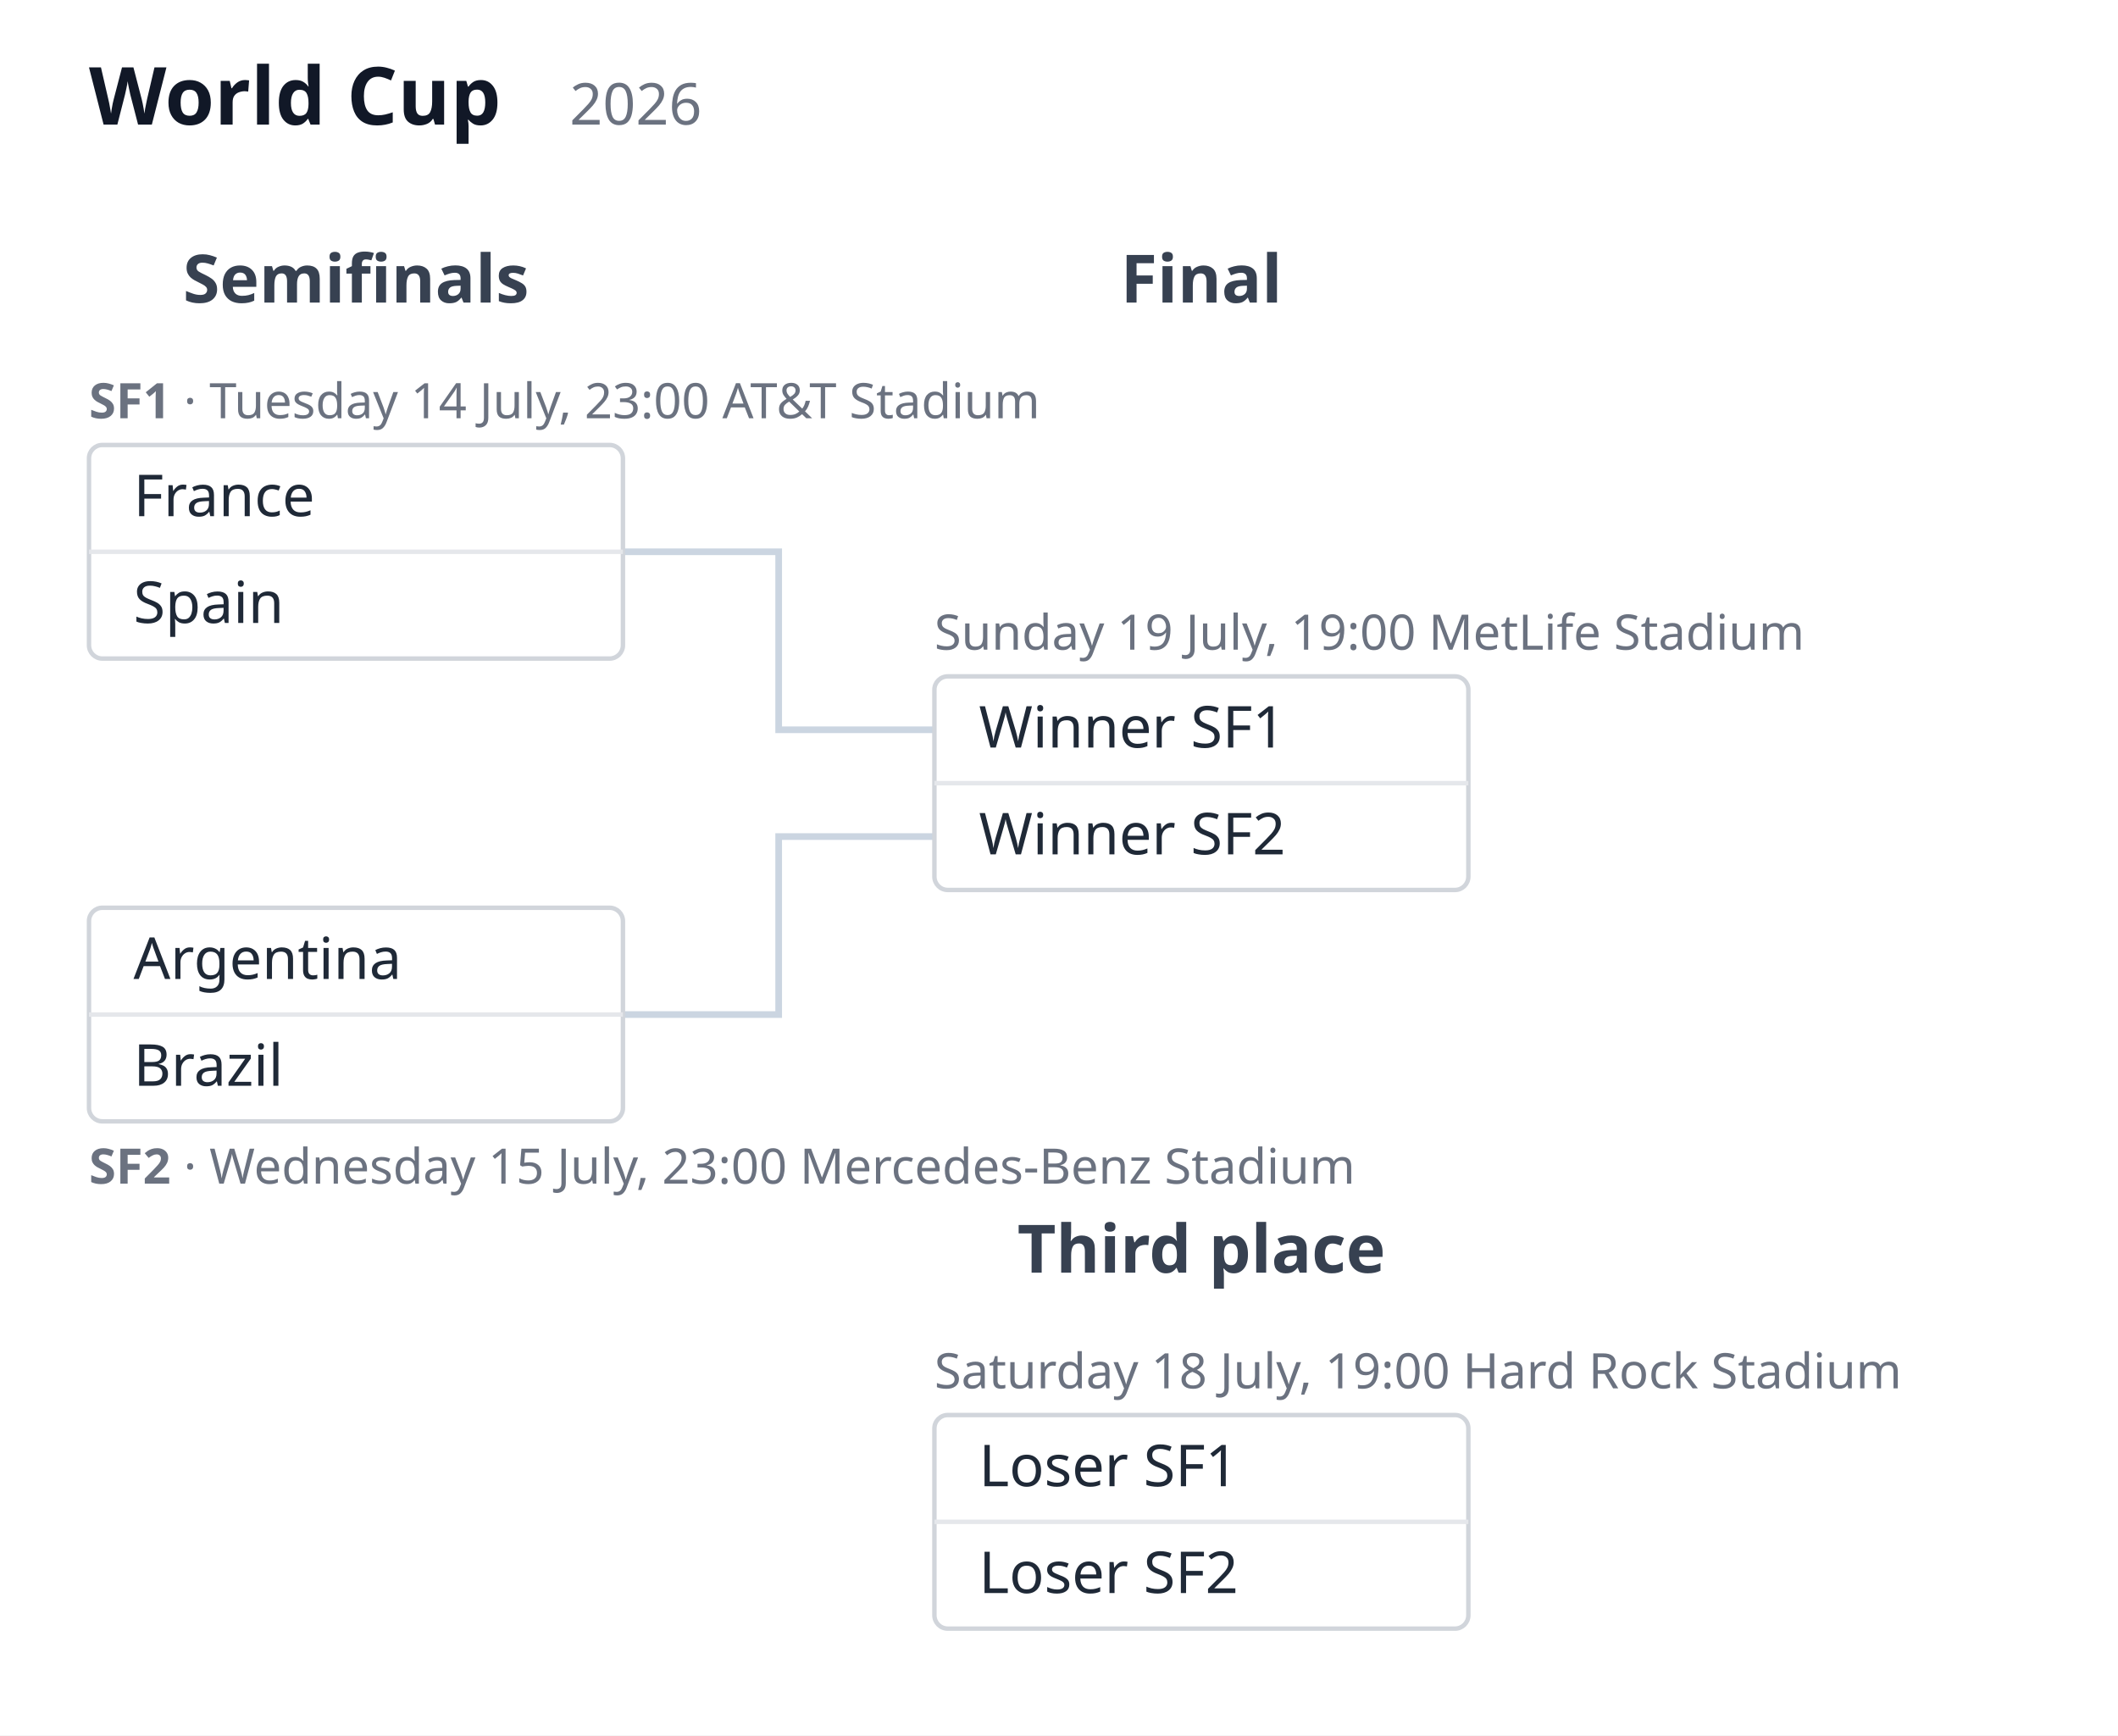
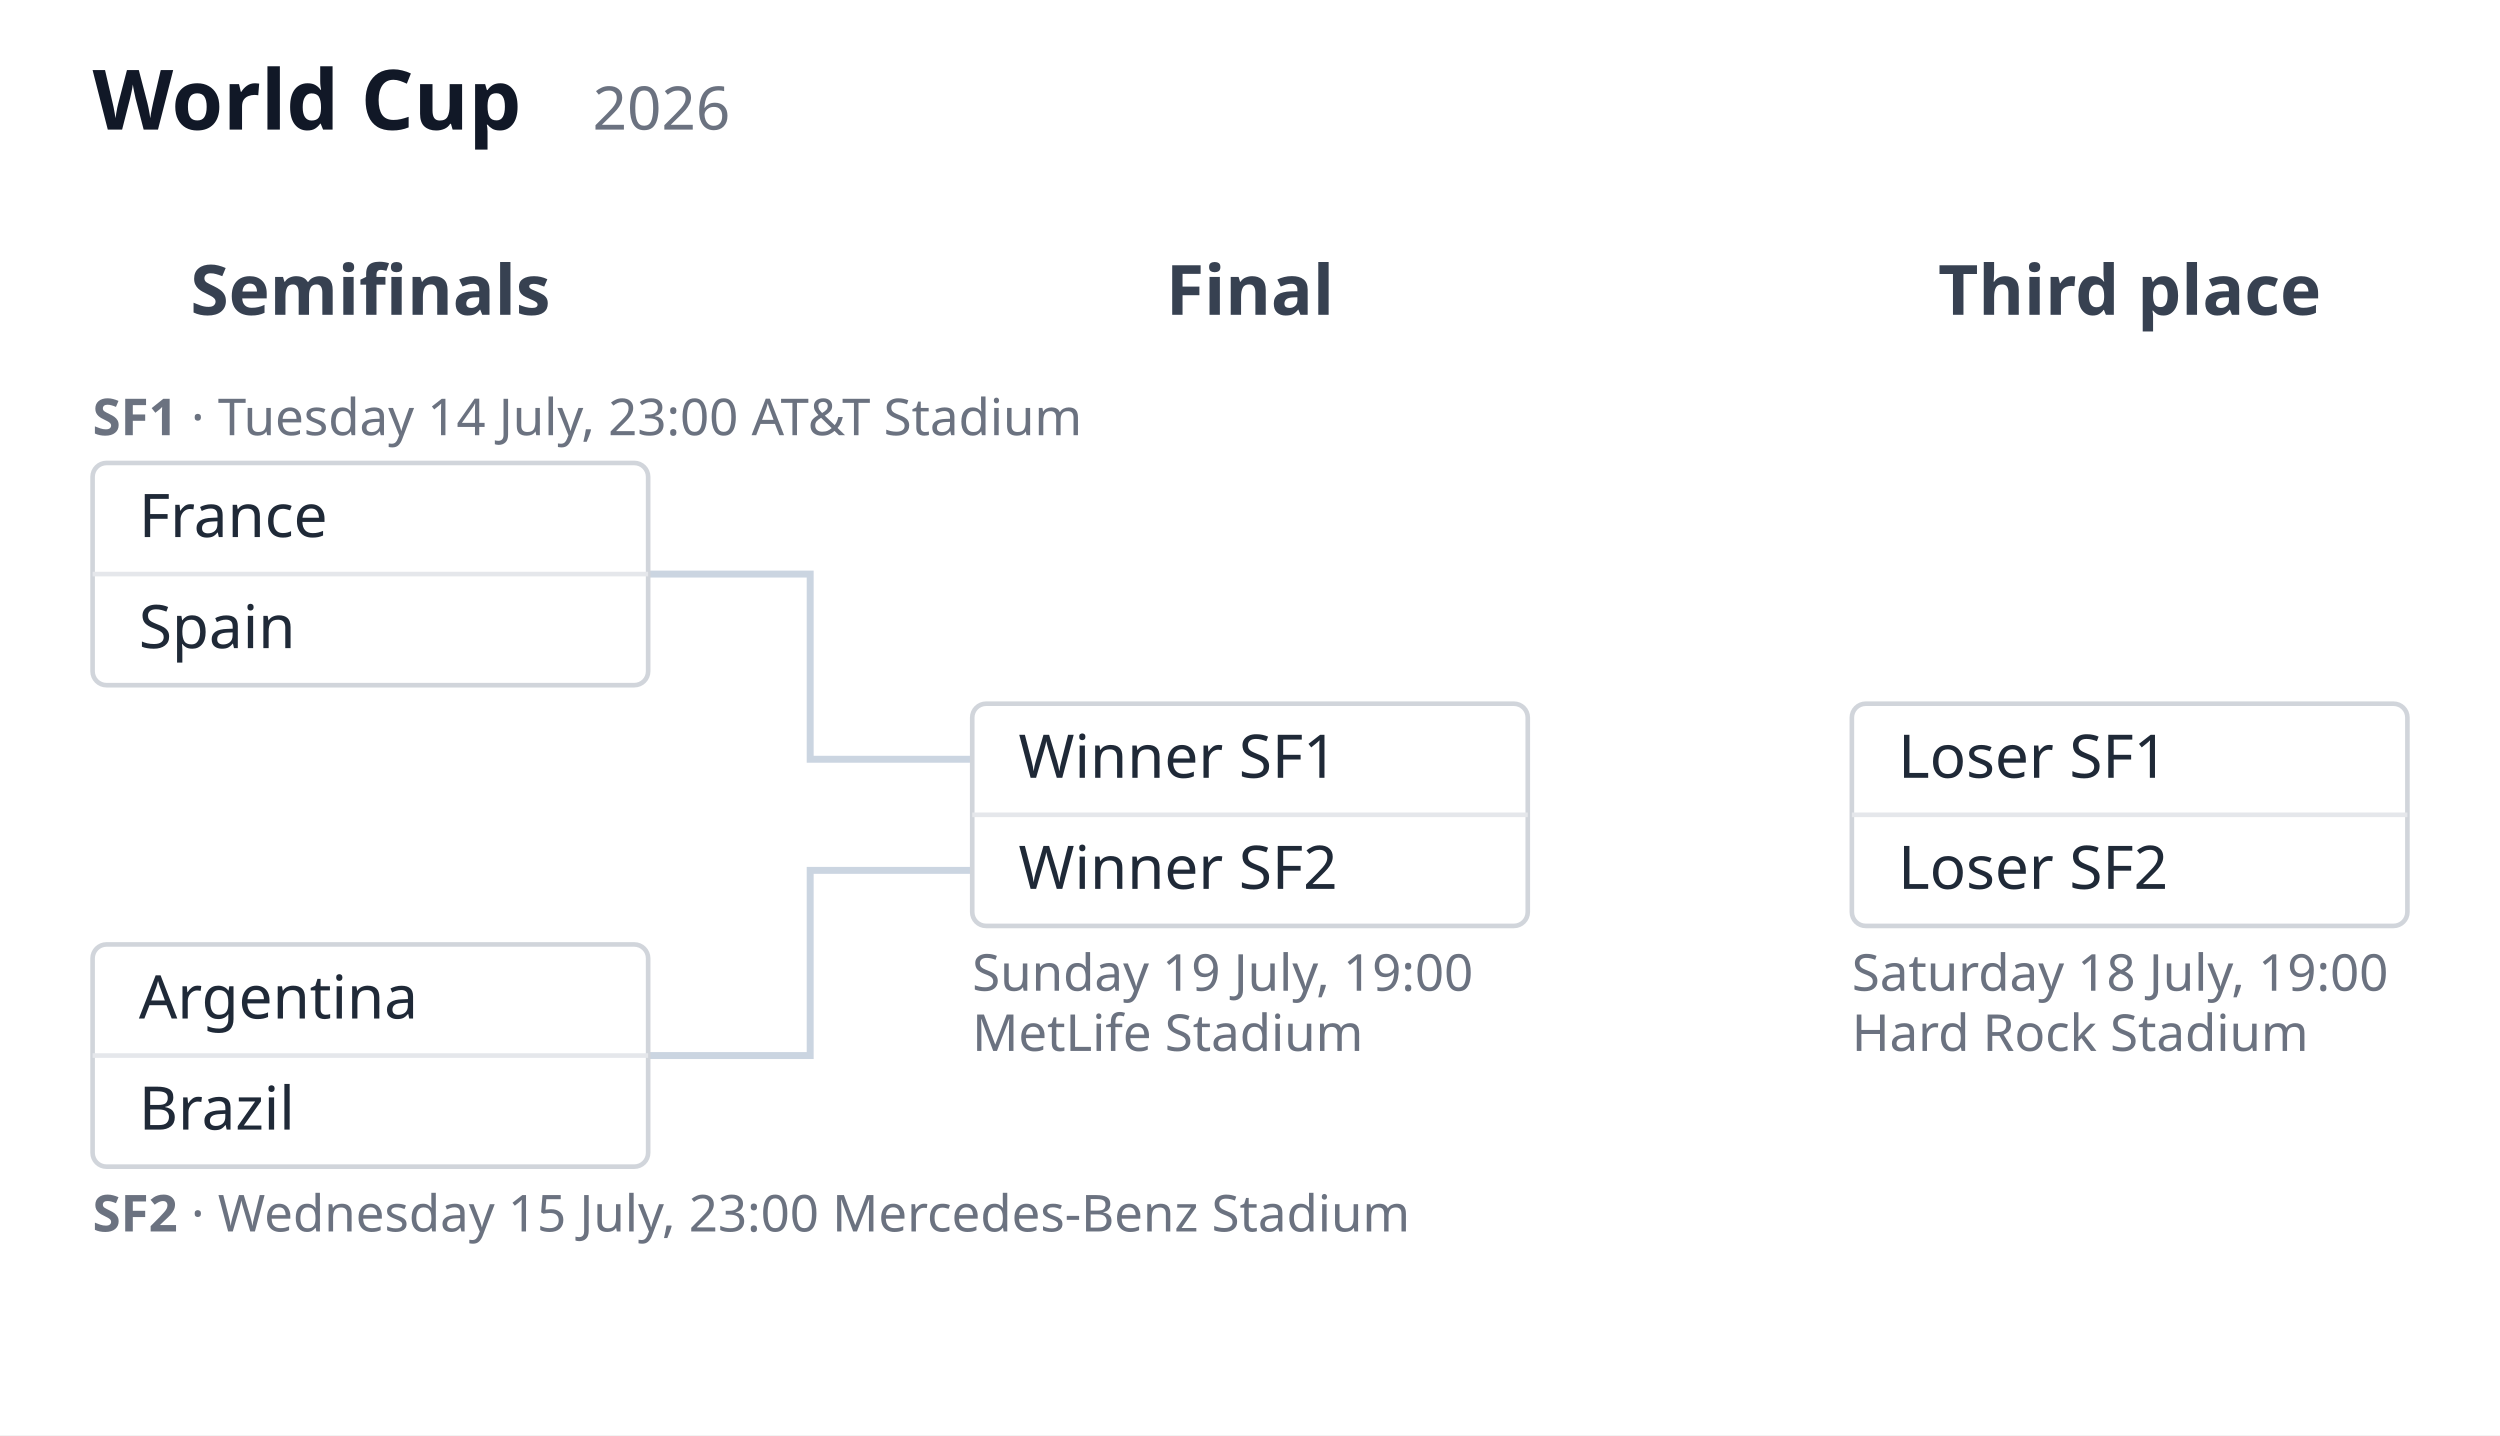
- <svg xmlns="http://www.w3.org/2000/svg" viewBox="0 0 476 390" width="476" height="390" font-family="sans-serif">
+ <svg xmlns="http://www.w3.org/2000/svg" viewBox="0 0 540 310" width="540" height="310" font-family="sans-serif">
  <style>
  .pd-bg { fill: #ffffff; }
  .pd-title { font: 600 18px sans-serif; fill: #111827; }
  .pd-season { font: 400 13px sans-serif; fill: #6b7280; }
  .pd-header { font: 600 15px sans-serif; fill: #374151; text-anchor: middle; }
  .pd-meta { font: 400 11px sans-serif; fill: #6b7280; }
  .pd-meta-id { font-weight: 700; }
  .pd-box { fill: #ffffff; stroke: #d1d5db; stroke-width: 1; }
  .pd-divider { stroke: #e5e7eb; stroke-width: 1; }
  .pd-team { font: 400 13px sans-serif; fill: #1f2937; }
  .pd-score { font: 400 13px sans-serif; fill: #1f2937; text-anchor: end; }
  .pd-pens { font-size: 11px; }
  .pd-win .pd-team, .pd-win .pd-score { font-weight: 700; fill: #065f46; }
  .pd-crest-frame { fill: none; stroke: #d1d5db; stroke-width: 1; }
  .pd-link { fill: none; stroke: #cbd5e1; stroke-width: 1.5; }
  @media (prefers-color-scheme: dark) {
    .pd-bg { fill: #0f172a; }
    .pd-title { fill: #f8fafc; }
    .pd-season { fill: #94a3b8; }
    .pd-header { fill: #cbd5e1; }
    .pd-meta { fill: #94a3b8; }
    .pd-box { fill: #1e293b; stroke: #334155; }
    .pd-divider { stroke: #334155; }
    .pd-team { fill: #e5e7eb; }
    .pd-score { fill: #e5e7eb; }
    .pd-win .pd-team, .pd-win .pd-score { fill: #34d399; }
    .pd-crest-frame { stroke: #334155; }
    .pd-link { stroke: #475569; }
  }</style>
-   <rect class="pd-bg" width="476" height="390" />
+   <rect class="pd-bg" width="540" height="310" />
  <text class="pd-title" x="20" y="28">World Cup</text>
  <text class="pd-season" x="128" y="28">2026</text>
  <text class="pd-header" x="80" y="68">Semifinals</text>
  <text class="pd-header" x="270" y="68">Final</text>
-   <text class="pd-header" x="270" y="286">Third place</text>
+   <text class="pd-header" x="460" y="68">Third place</text>
  <path class="pd-link" d="M 140 124 L 175 124 L 175 164 L 210 164" />
  <path class="pd-link" d="M 140 228 L 175 228 L 175 188 L 210 188" />
  <text class="pd-meta" x="20" y="94">
    <tspan class="pd-meta-id">SF1</tspan> · Tuesday 14 July, 23:00 AT&amp;T Stadium</text>
  <rect class="pd-box" x="20" y="100" width="120" height="48" rx="3" />
  <line class="pd-divider" x1="20" y1="124" x2="140" y2="124" />
  <g class="">
    <text class="pd-team" x="30" y="116">France</text>
  </g>
  <g class="">
    <text class="pd-team" x="30" y="140">Spain</text>
  </g>
  <text class="pd-meta" x="20" y="266">
    <tspan class="pd-meta-id">SF2</tspan> · Wednesday 15 July, 23:00 Mercedes-Benz Stadium</text>
  <rect class="pd-box" x="20" y="204" width="120" height="48" rx="3" />
  <line class="pd-divider" x1="20" y1="228" x2="140" y2="228" />
  <g class="">
    <text class="pd-team" x="30" y="220">Argentina</text>
  </g>
  <g class="">
    <text class="pd-team" x="30" y="244">Brazil</text>
  </g>
-   <text class="pd-meta" x="210" y="146">Sunday 19 July, 19:00 MetLife Stadium</text>
+   <text class="pd-meta" x="210" y="214">
+     <tspan x="210">Sunday 19 July, 19:00</tspan>
+     <tspan x="210" dy="13">MetLife Stadium</tspan>
+   </text>
  <rect class="pd-box" x="210" y="152" width="120" height="48" rx="3" />
  <line class="pd-divider" x1="210" y1="176" x2="330" y2="176" />
  <g class="">
    <text class="pd-team" x="220" y="168">Winner SF1</text>
  </g>
  <g class="">
    <text class="pd-team" x="220" y="192">Winner SF2</text>
  </g>
-   <text class="pd-meta" x="210" y="312">Saturday 18 July, 19:00 Hard Rock Stadium</text>
-   <rect class="pd-box" x="210" y="318" width="120" height="48" rx="3" />
-   <line class="pd-divider" x1="210" y1="342" x2="330" y2="342" />
+   <text class="pd-meta" x="400" y="214">
+     <tspan x="400">Saturday 18 July, 19:00</tspan>
+     <tspan x="400" dy="13">Hard Rock Stadium</tspan>
+   </text>
+   <rect class="pd-box" x="400" y="152" width="120" height="48" rx="3" />
+   <line class="pd-divider" x1="400" y1="176" x2="520" y2="176" />
  <g class="">
-     <text class="pd-team" x="220" y="334">Loser SF1</text>
+     <text class="pd-team" x="410" y="168">Loser SF1</text>
  </g>
  <g class="">
-     <text class="pd-team" x="220" y="358">Loser SF2</text>
+     <text class="pd-team" x="410" y="192">Loser SF2</text>
  </g>
</svg>
